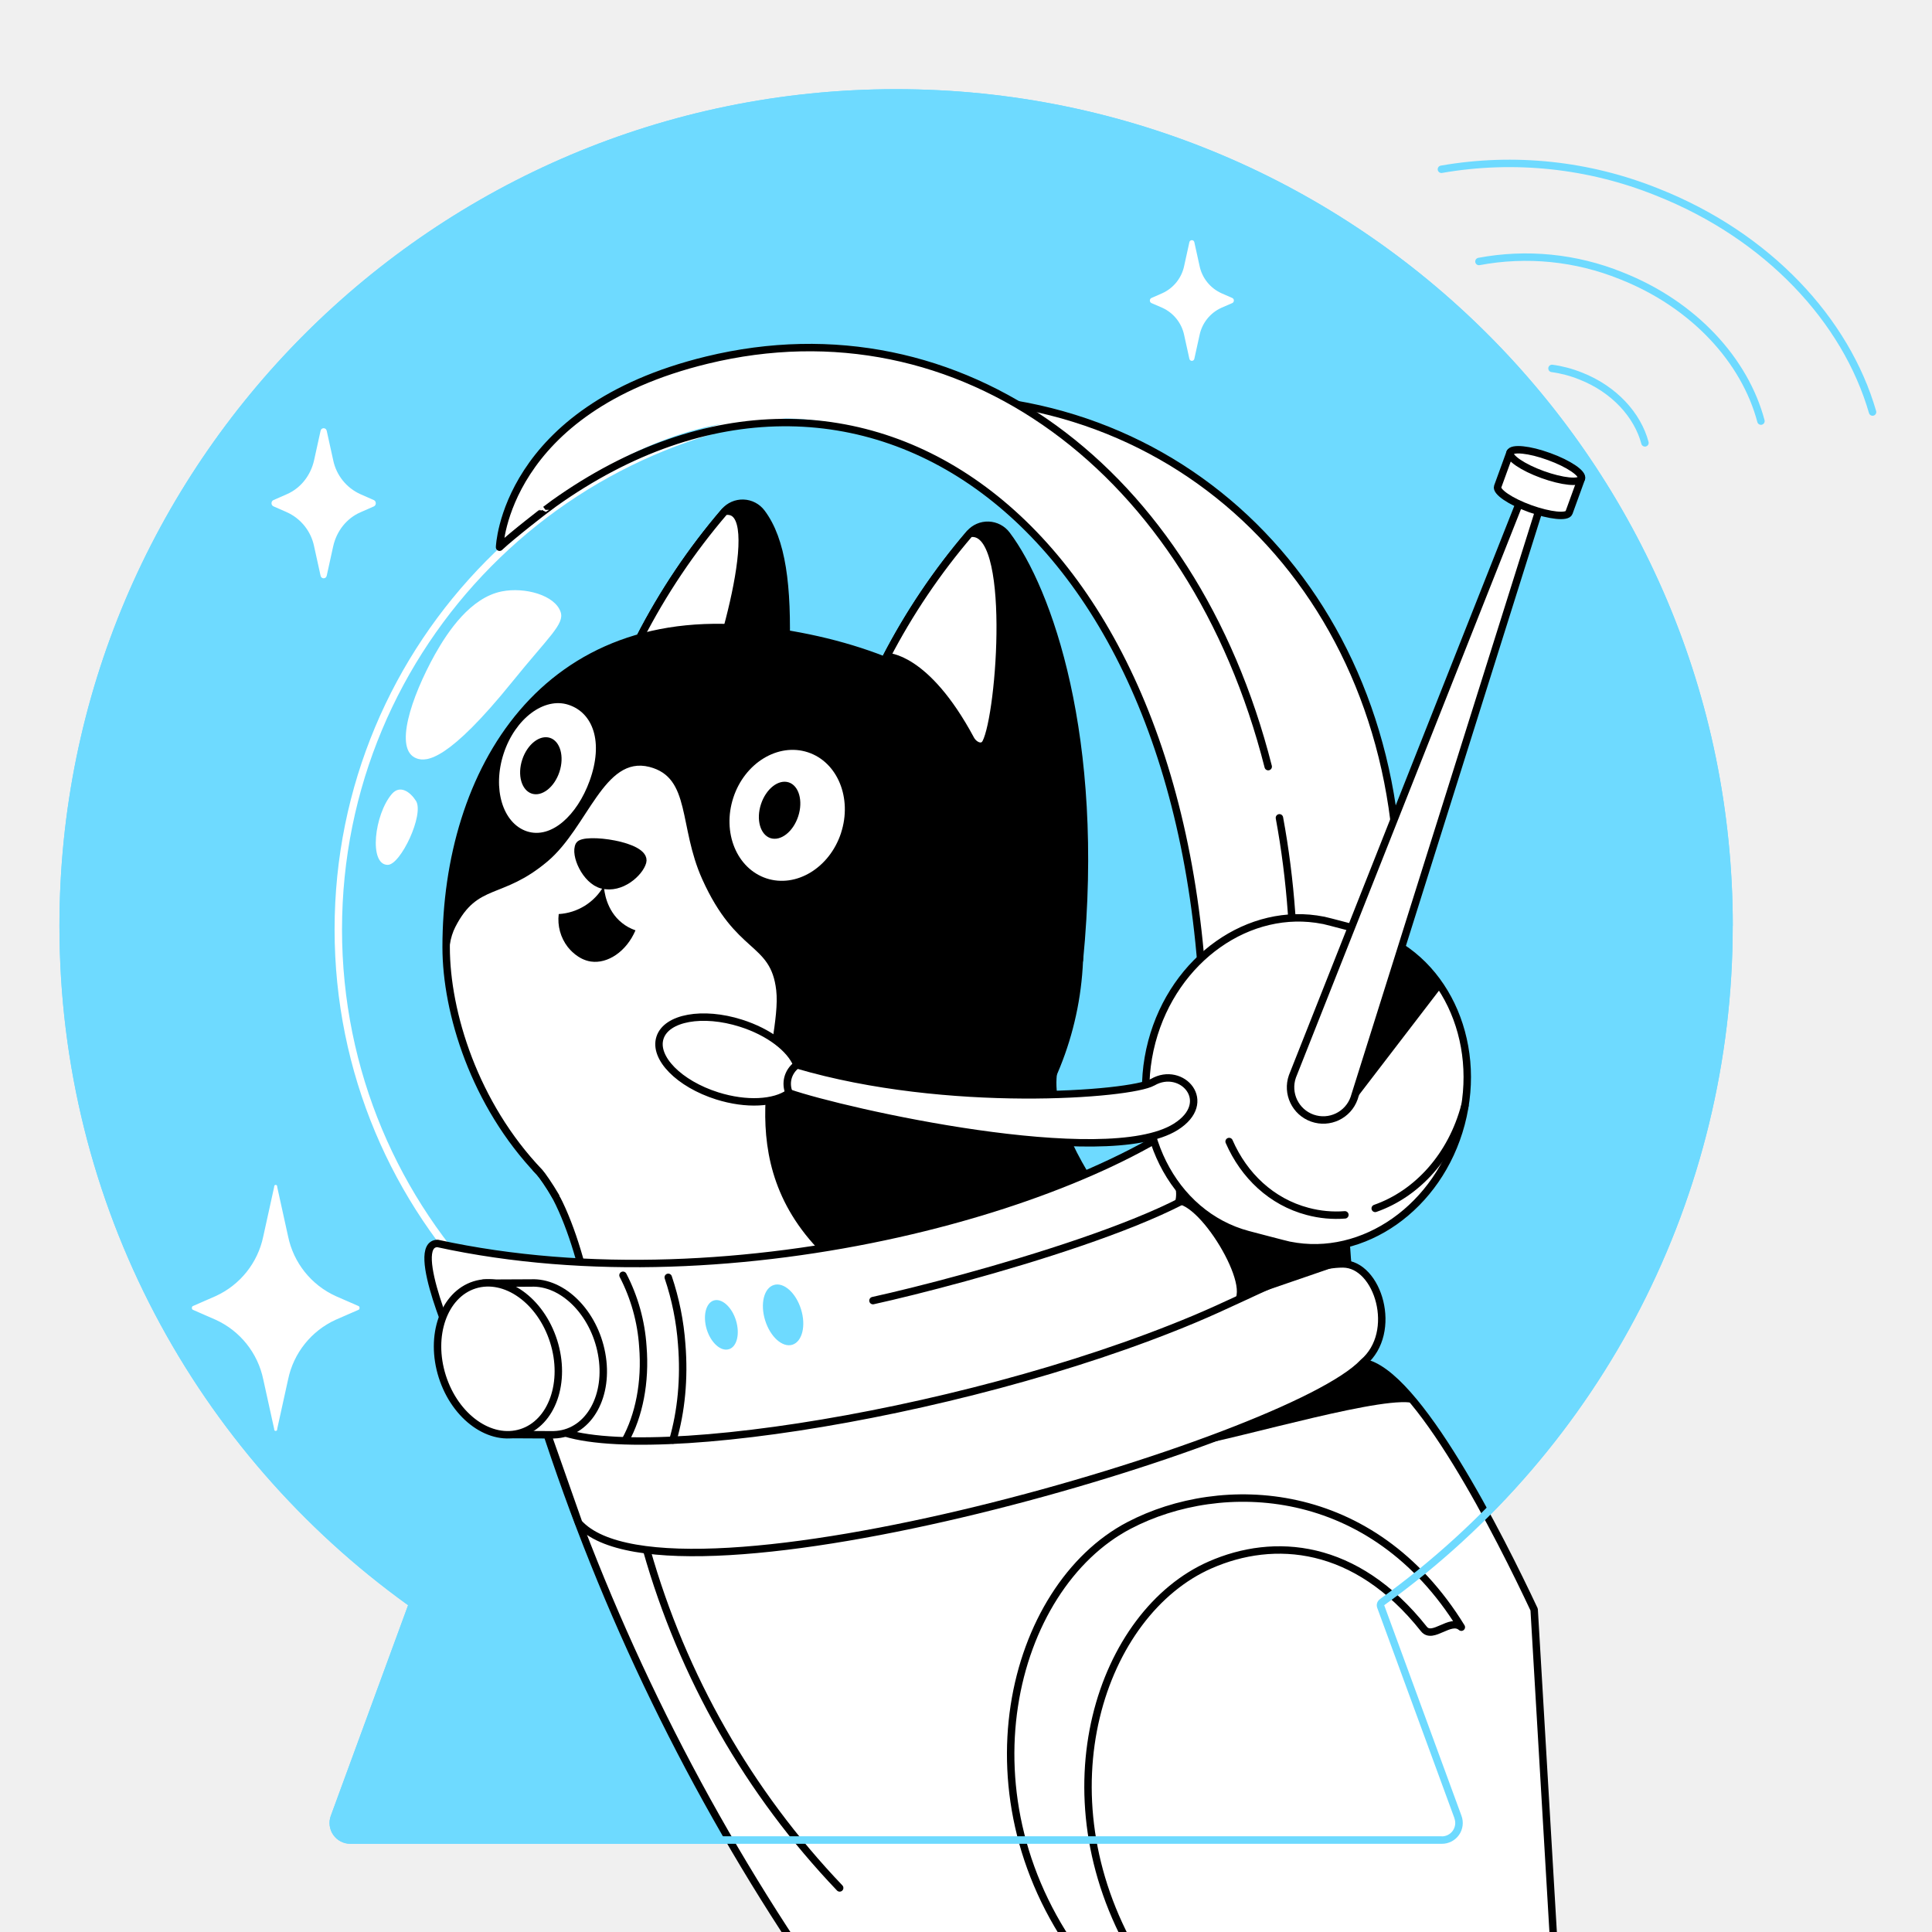
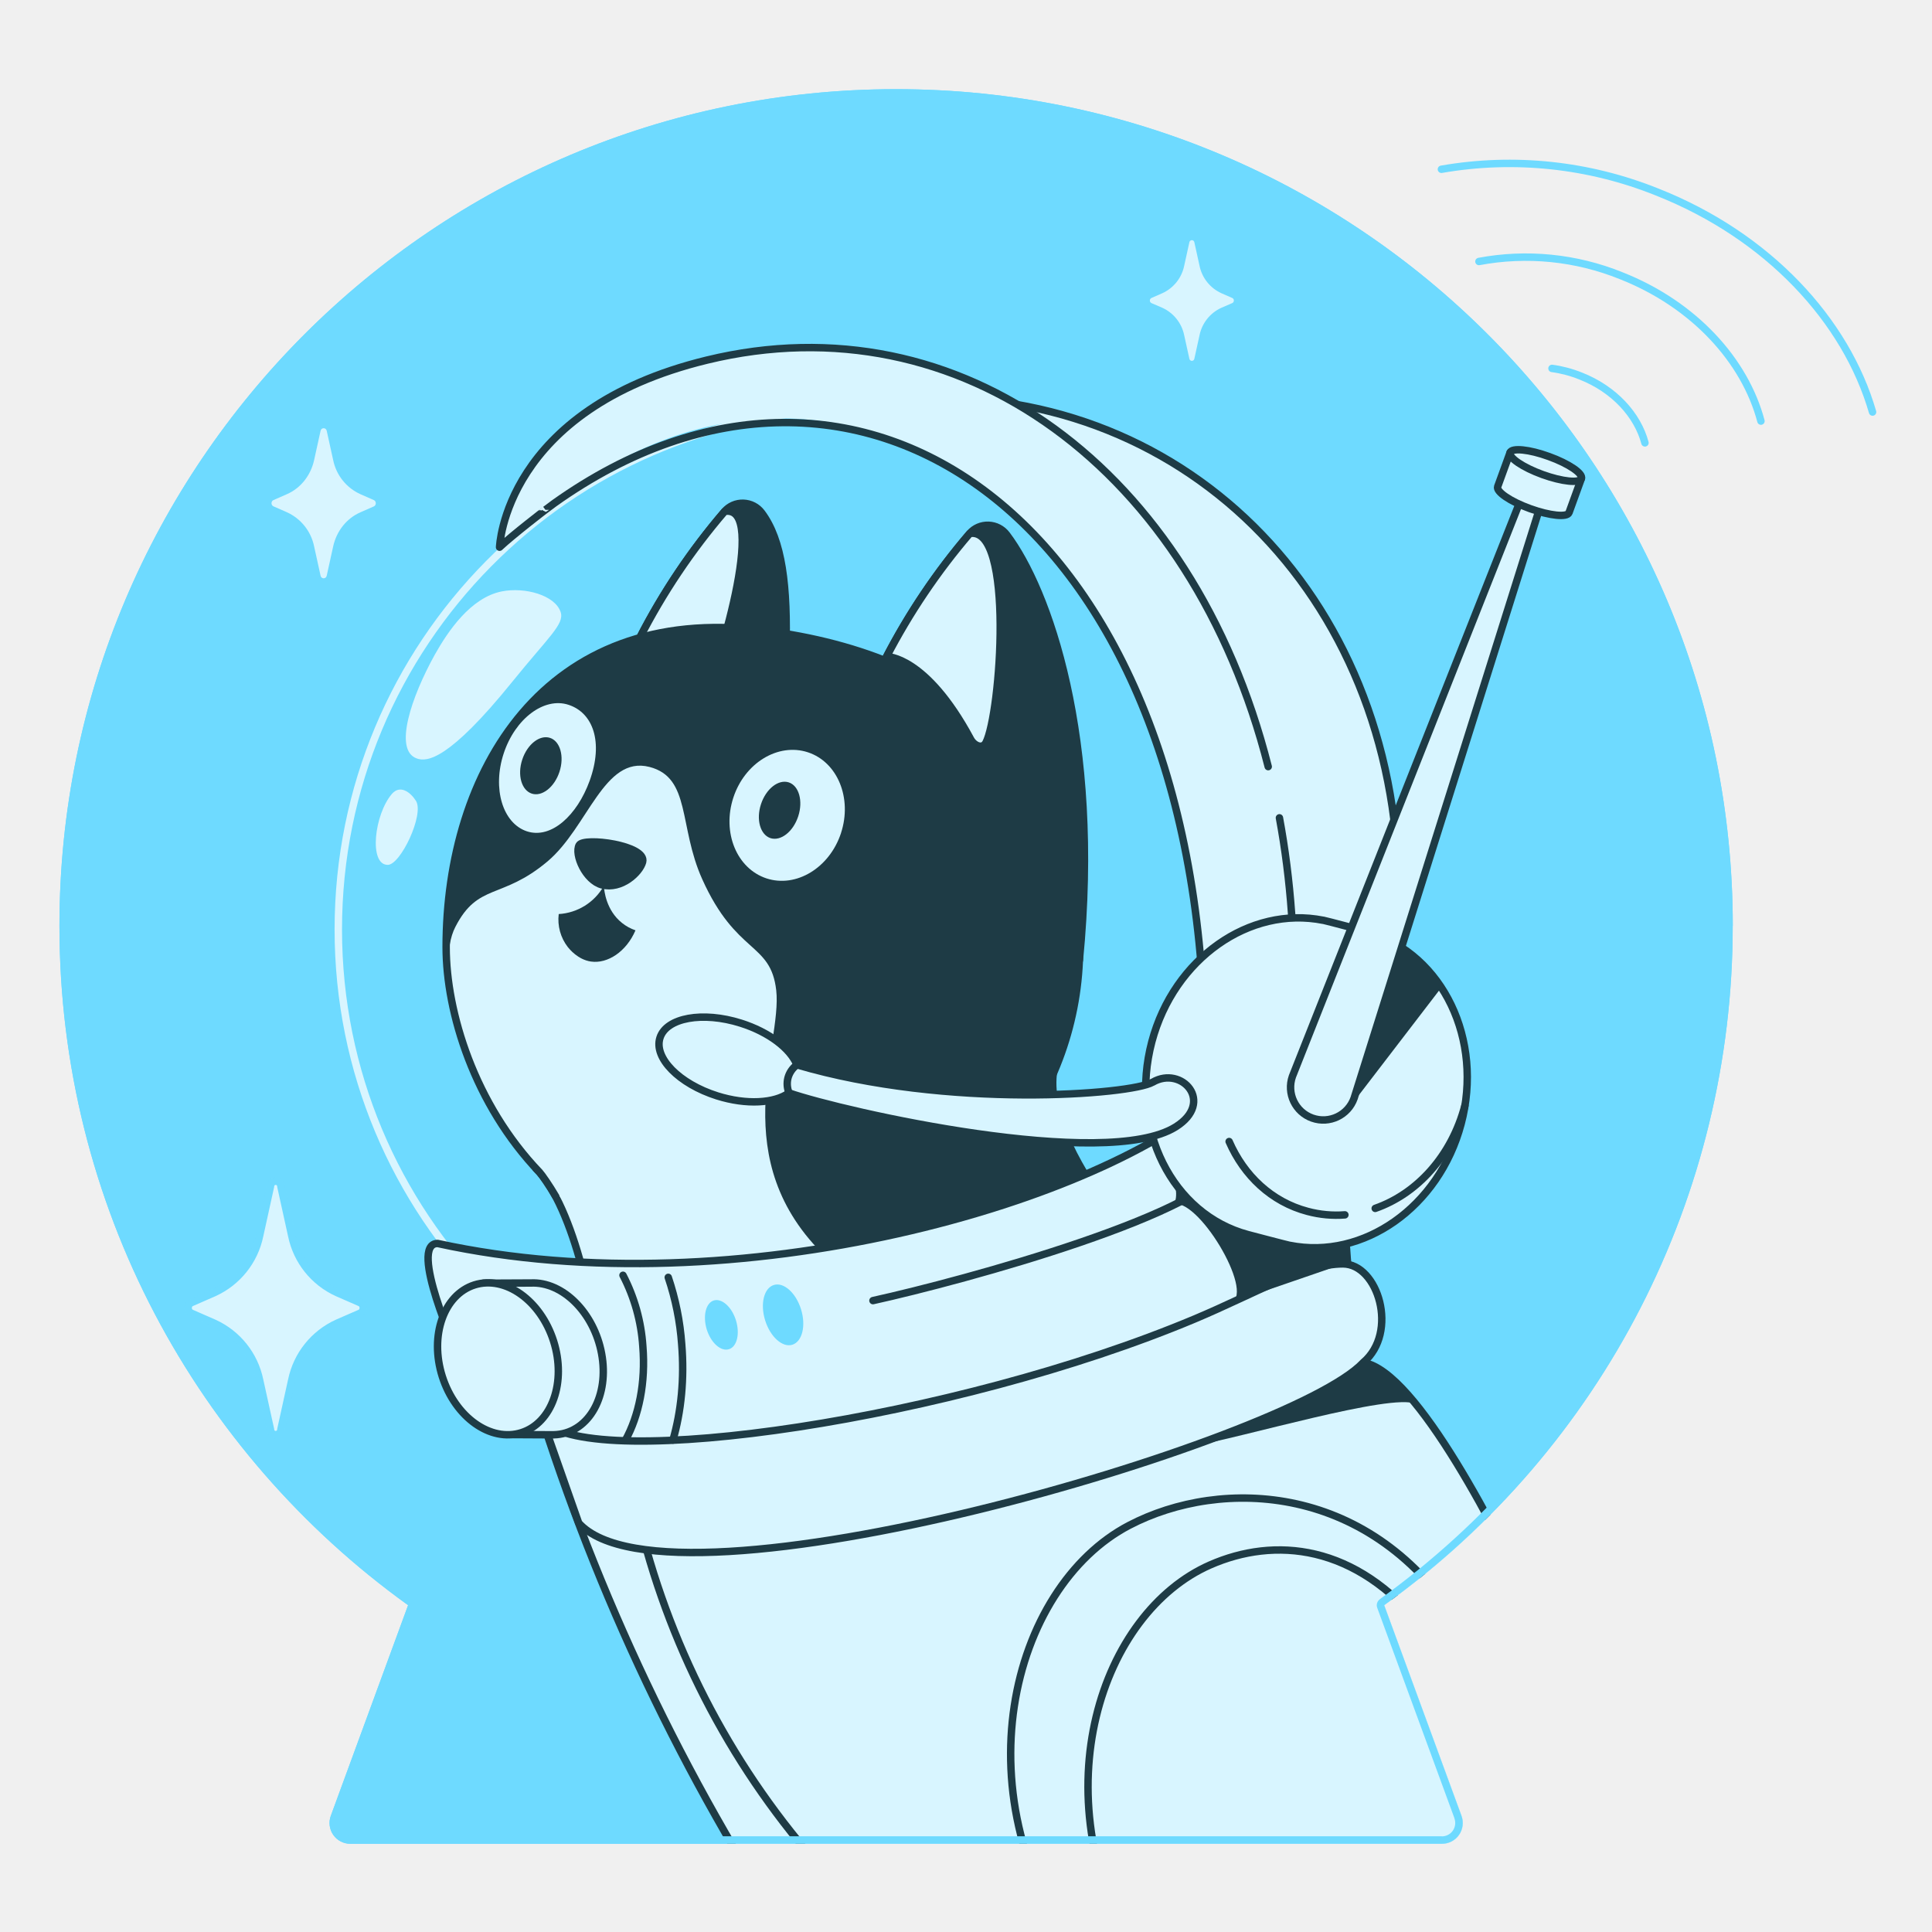
<svg xmlns="http://www.w3.org/2000/svg" width="260" height="260" viewBox="0 0 260 260" fill="none">
  <path d="M233.19 124.6c0-62.18-50.41-112.6-112.6-112.6C58.41 12 8 62.42 8 124.6c0 37.66 18.51 70.99 46.92 91.42l-10.4 28.34a2.8 2.8 0 0 0 2.62 3.77h146.9a2.8 2.8 0 0 0 2.64-3.77l-10.4-28.34a112.42 112.42 0 0 0 46.9-91.42Z" fill="#6EDAFF" />
-   <mask maskUnits="userSpaceOnUse" x="8" y="12" width="226" height="237">
+   <mask id="a" maskUnits="userSpaceOnUse" x="8" y="12" width="226" height="237">
    <path d="M233.19 124.6c0-62.18-50.41-112.6-112.6-112.6C58.41 12 8 62.42 8 124.6c0 37.66 18.51 70.99 46.92 91.42l-10.4 28.34a2.8 2.8 0 0 0 2.62 3.77h146.9a2.8 2.8 0 0 0 2.64-3.77l-10.4-28.34a112.42 112.42 0 0 0 46.9-91.42Z" fill="#45DFA7" />
  </mask>
  <g mask="url(#a)">
    <path d="m80.77 159.45-.87 4.33c4.56 4.66.67 14.98 0 17.94l82.21-4.9c-3.7-2.59-21.64-20.83-20.38-32.26l-60.96 14.9v0Z" fill="#000" stroke="#000" stroke-linecap="round" stroke-linejoin="round" />
    <path d="m118.56 179.4-7.33-10.17 2.47-7.33-6.4-8.93-26.53 6.48-8.65-2.2c5.24 5.06 8.44 21.5 7.78 24.46l38.66-2.3Z" fill="#fff" stroke="#000" stroke-linecap="round" stroke-linejoin="round" />
    <path d="m84.46 87.64 1.6-1.74a87.84 87.84 0 0 1 11.45-17.07 3.2 3.2 0 0 1 4.98.17c5.53 7.35 3.12 24.66.18 54.71-7.69-7.9-5.78-13.28-13.47-21.18l-4.74-14.89h0Z" fill="#000" stroke="#000" stroke-linecap="round" stroke-linejoin="round" />
    <path d="m86.07 85.9-.52.57a49.69 49.69 0 0 0 11.18 13.3c.75.64-2.81-4.2-2.35-5.07 2.02-3.81 9.17-26.98 3.14-25.87a87.14 87.14 0 0 0-11.45 17.06v.01Z" fill="#fff" stroke="#000" stroke-linecap="round" stroke-linejoin="round" />
    <path d="M145.3 127.46a42.63 42.63 0 0 1-42.63 42.63c-30.57 0-42.62-27.01-42.62-42.63 0-23.54 13.13-46.3 42.62-42.62 27.39 3.41 42.63 19.08 42.63 42.62Z" fill="#000" />
    <path d="M113.18 112.1c1.53-4.68-.46-9.55-4.46-10.86-4-1.31-8.5 1.42-10.03 6.1-1.54 4.7.46 9.55 4.46 10.87 4 1.31 8.49-1.42 10.03-6.1Z" fill="#fff" />
    <path d="M107.42 109.86c.68-2.07.1-4.12-1.27-4.57-1.39-.45-3.06.86-3.74 2.93-.68 2.07-.1 4.11 1.27 4.57 1.39.45 3.06-.86 3.74-2.93Z" fill="#000" />
    <path d="M79.35 105.08c-1.69 4.65-5.16 7.86-8.43 6.8-3.28-1.08-4.68-5.77-3.14-10.47 1.54-4.7 5.45-7.64 8.73-6.56 3.28 1.07 4.74 4.98 2.84 10.23Z" fill="#fff" />
    <path d="M75.29 103.87c.68-2.07.1-4.12-1.27-4.57-1.39-.45-3.06.86-3.74 2.93-.68 2.07-.1 4.11 1.28 4.57 1.38.45 3.05-.86 3.73-2.93Z" fill="#000" />
    <path d="M104.46 133.26c-.75-6.52-5.36-4.72-9.96-14.95-3.2-7.12-1.5-13.66-7.1-15.1-6.12-1.57-8.26 8.1-13.7 12.7-6.18 5.21-9.37 2.85-12.43 8.85-2.76 5.39 1.16 17.52 6.69 27.2 1.47 2.2 3.17 4.31 5.1 6.27 2.02 2.05 3.68 5.27 6.22 6.9.7.44 2.97.94 3.71 1.34 5.64 3.11 11.53 3.62 19.68 3.62 2.94 0 5.8-.3 8.56-.86-13.8-13.14-5.92-28.56-6.77-35.97Z" fill="#fff" />
    <path d="M77.94 113.74c-.67 1.25.87 4.76 3.07 5.34 2.6.67 5.08-1.65 5.47-3.08.61-2.26-7.95-3.38-8.54-2.26v0Z" fill="#000" stroke="#000" stroke-linecap="round" stroke-linejoin="round" />
    <path d="M81.26 119.22a7.47 7.47 0 0 1-6.07 3.79 6.07 6.07 0 0 0 1.22 4.44c.23.28 1.36 1.69 3.11 1.95 2.25.33 4.78-1.34 6-4.2a5.99 5.99 0 0 1-1.82-1c-2.13-1.7-2.4-4.33-2.43-4.98Z" fill="#000" />
    <path d="M74.78 161c-.81-1.4-1.9-2.96-2.17-3.24-8.76-9.15-12.57-21.52-12.57-30.3 0-23.54 13.14-46.3 42.63-42.62 27.38 3.41 42.62 19.08 42.62 42.62a42.64 42.64 0 0 1-33.14 41.57" stroke="#000" stroke-linecap="round" stroke-linejoin="round" />
    <path d="m117.45 90.6 1.6-1.74a87.83 87.83 0 0 1 11.45-17.07 3.2 3.2 0 0 1 4.98.18c5.53 7.34 12.72 27.19 9.78 57.25l-23.06-23.73-4.75-14.88Z" fill="#000" stroke="#000" stroke-linecap="round" stroke-linejoin="round" />
    <path d="M119.32 88.36s5.26-.13 11.3 11.11c.47.88 1.58 1.36 2.05.49 2.01-3.82 3.87-29.27-2.17-28.16a87.23 87.23 0 0 0-11.18 16.56Z" fill="#fff" stroke="#000" stroke-linecap="round" stroke-linejoin="round" />
    <path d="M114.69 195.08a70 70 0 1 0 0-139.99 70 70 0 0 0 0 139.99Z" stroke="#fff" stroke-linecap="round" stroke-linejoin="round" />
    <path d="M183.46 183.37c-.85-.13-.84-3.97-1-4.83a105.62 105.62 0 0 1 .23-36.87c1.3-5.32 4.16-5.12 4.86-10.8 5.15-41.44-20.19-73.9-55.85-77.11 24.9 3.68 32.46 83.42 32.66 93.33-15.9 14.72-65.13 29.06-105.47 20.25-4 0 2.65 14.75 2.65 14.75l11.52 9.18a287.65 287.65 0 0 0 35.26 72.58l101.18 4.4-3.04-51.64c-4.53-9.64-15.79-32.12-23-33.24h0Z" fill="#fff" stroke="#000" stroke-linecap="round" stroke-linejoin="round" />
    <path d="M190.53 188.94c-2.53-3.1-4.97-5.24-7.07-5.57-.78-.13-.83-3.4-.96-4.57l-22.1 15.82c6.75-1.14 26.86-7.18 30.13-5.69v.01Z" fill="#000" />
    <path d="M152.75 263.14c-12.8-21.93-4.54-46.11 10.11-52.54 8.59-3.77 19.6-2.94 28.76 8.62 1.18 1.48 3.57-1.53 5.04-.24-11.98-19.48-32.27-20.2-44.71-13.7-15.92 8.32-23.28 36.77-6 59.1l6.8-1.24v0Z" fill="#fff" stroke="#000" stroke-linecap="round" stroke-linejoin="round" />
    <path d="M113 254.07a108.85 108.85 0 0 1-25.98-45.5" stroke="#000" stroke-linecap="round" stroke-linejoin="round" />
    <path d="M180.72 170.09c-5.2 0-11.83 4-19.92 7.4-32.26 13.55-80.77 20.66-87.74 13.77l4.82 13.7c12.21 13.53 95.67-11 105.58-21.6 4.8-4.07 2-13.27-2.74-13.27Z" fill="#fff" stroke="#000" stroke-linecap="round" stroke-linejoin="round" />
    <path d="m162.11 139.42-.92 1c3.2-1.27 9.66-2.53 12.87-3.8C176.1 76.6 137.8 38.1 95.14 48.47c-27.31 6.63-27.91 25.18-27.91 25.18 1.76-1.65 7.35-5.93 7.36-5.92 38.45-30.41 86.24 2 87.52 71.7Z" fill="#fff" />
    <path d="M170.67 103.17c-10.18-40.12-41.47-62.99-75.53-54.71-27.31 6.63-27.91 25.18-27.91 25.18 1.76-1.65 6.17-5.04 6.17-5.03l1.18-.88c40.84-29.07 86.25 2 87.53 71.7l-.92.99c3.2-1.27 9.66-2.52 12.87-3.79.32-9.42-.35-18.31-1.88-26.57" stroke="#000" stroke-linecap="round" stroke-linejoin="round" />
    <path d="M67.52 79.59c-4.19.84-7.23 5.35-9 8.5-3.19 5.75-5.56 12.82-2.46 13.97 1.38.52 4.33.27 12.88-10.31 4.88-6.04 7.05-7.76 6.51-9.38-.75-2.27-4.81-3.4-7.93-2.78ZM55.98 107.78c-.76-1.2-2.13-2.2-3.23-.95-2.38 2.76-3.15 9.56-.57 9.56 1.74 0 4.94-6.81 3.8-8.61ZM43.97 57.98l.87 3.95a6.45 6.45 0 0 0 3.65 4.57l1.82.8c.35.15.35.7 0 .85l-1.82.8c-1.83.8-3.19 2.5-3.65 4.57l-.87 3.95a.42.42 0 0 1-.83 0l-.87-3.95a6.45 6.45 0 0 0-3.65-4.58l-1.82-.8c-.35-.15-.35-.69 0-.84l1.82-.8c1.83-.8 3.19-2.5 3.65-4.57l.87-3.95c.1-.47.73-.47.83 0ZM160.73 32.6l.7 3.18a5.2 5.2 0 0 0 2.94 3.68l1.46.64c.29.12.29.56 0 .69l-1.46.63a5.2 5.2 0 0 0-2.94 3.68l-.7 3.18a.34.34 0 0 1-.67 0l-.7-3.18a5.2 5.2 0 0 0-2.94-3.68l-1.46-.63c-.29-.13-.29-.56 0-.69l1.46-.64a5.2 5.2 0 0 0 2.94-3.68l.7-3.18a.34.34 0 0 1 .67 0Z" fill="#fff" />
    <path d="m37.8 159.66 1.46 6.63a10.84 10.84 0 0 0 6.13 7.68l3.05 1.33c.6.26.6 1.17 0 1.43l-3.05 1.33a10.85 10.85 0 0 0-6.13 7.68l-1.46 6.63a.7.7 0 0 1-1.4 0l-1.46-6.63a10.84 10.84 0 0 0-6.13-7.68l-3.04-1.33c-.6-.26-.6-1.17 0-1.43l3.04-1.33a10.85 10.85 0 0 0 6.13-7.68l1.46-6.63a.7.7 0 0 1 1.4 0Z" fill="#fff" stroke="#6EDAFF" stroke-linecap="round" stroke-linejoin="round" />
    <path d="M98.1 181.57c1.08-.33 1.5-2.07.94-3.89-.56-1.8-1.9-3-2.98-2.67-1.08.34-1.5 2.08-.95 3.9.56 1.8 1.9 3 2.98 2.66ZM106.63 180.97c1.33-.42 1.86-2.55 1.17-4.77-.69-2.22-2.33-3.69-3.66-3.27-1.33.4-1.86 2.54-1.17 4.76.69 2.22 2.33 3.69 3.66 3.28Z" fill="#6EDAFF" />
    <path d="M83.84 171.62a24.23 24.23 0 0 1 2.67 9.56c.4 4.87-.53 9.35-2.35 12.65M89.93 171.9a36.3 36.3 0 0 1 1.81 9c.38 4.65-.07 9.05-1.18 12.9M117.48 175.03c12.03-2.65 46.15-11.9 48.25-18.94" stroke="#000" stroke-linecap="round" stroke-linejoin="round" />
    <path d="M80.96 182.16c-1.02-5.52-5.24-9.7-9.51-9.5l-6.4.03.78 4.12a11.52 11.52 0 0 0-.67 6.78 13.3 13.3 0 0 0 3.16 6.49l.56 2.98 5.56.03.51-.03c4.37-.4 7.06-5.28 6.01-10.9v0Z" fill="#fff" stroke="#000" stroke-linecap="round" stroke-linejoin="round" />
    <path d="M70.17 192.8c4.13-1.31 6.07-6.83 4.33-12.31-1.75-5.5-6.51-8.88-10.65-7.57-4.13 1.32-6.07 6.83-4.33 12.32 1.75 5.5 6.51 8.88 10.65 7.56Z" fill="#fff" stroke="#000" stroke-linecap="round" stroke-linejoin="round" />
    <path d="M165.73 175.3c2.27-.85 12.73-4.36 15-5.21 2.23-1.26-3.4-11.52-5.26-14.63l-7.74-7.13-12.49 5.05c1.8.58 4.12 8.22 2.48 8.7 3.35-1.27 11.13 11.77 8.01 13.21Z" fill="#000" />
    <path d="m184.34 125.48-.13-.03c-.18-.06-5.75-1.54-6.1-1.6h-.03c-9.92-1.98-20.09 5.13-23.07 16.34-3.08 11.62 2.72 23.24 12.95 25.96 0 0 5.23 1.38 5.58 1.44h.02c9.9 1.98 20.09-5.13 23.07-16.34 3.02-11.36-2.47-22.72-12.3-25.76v0Z" fill="#fff" stroke="#000" stroke-linecap="round" stroke-linejoin="round" />
    <path d="M185.07 162.62c5.64-1.97 10.28-7.05 12.07-13.83M165.41 153.62c2 4.59 5.71 8.12 10.55 9.4 1.68.45 3.36.6 5.03.47" stroke="#000" stroke-linecap="round" stroke-linejoin="round" />
    <path d="m184.74 125.62-6.47 21.51 3.33 1.9 12.37-16.13a17.86 17.86 0 0 0-9.23-7.28Z" fill="#000" />
    <path d="m208.8 63.3-26.57 84.49a4.4 4.4 0 1 1-8.3-2.94l32.6-82.34c.56-1.39 2.72-.71 2.28.8v0Z" fill="#fff" stroke="#000" stroke-linecap="round" stroke-linejoin="round" />
    <path d="m203.22 60.9-1.67 4.59c-.24.67 1.7 2 4.36 2.96s5 1.2 5.24.54l1.67-4.6-9.6-3.49Z" fill="#fff" stroke="#000" stroke-linecap="round" stroke-linejoin="round" />
    <path d="M212.82 64.4c.25-.67-1.7-2-4.36-2.96-2.65-.97-5-1.2-5.24-.54-.24.67 1.71 2 4.36 2.96 2.65.96 5 1.2 5.24.54Z" fill="#fff" stroke="#000" stroke-linecap="round" stroke-linejoin="round" />
    <path d="M107.25 143.3c20.27 5.97 44.36 4.07 47.86 2.35 4.2-2.08 8.4 2.69 3.1 6.01-9.42 5.92-44.6-2-52.03-4.56-5.79-2-6.16-5.91 1.07-3.79Z" fill="#fff" />
    <path d="M107.4 145.49c.85-2.71-2.62-6.21-7.75-7.81-5.14-1.6-9.99-.7-10.83 2-.85 2.72 2.62 6.22 7.76 7.82 5.13 1.6 9.98.7 10.83-2.01Z" fill="#fff" />
    <path d="M155.11 145.64c-2.89 1.68-27.6 3.63-47.86-2.34-.88-2.18-3.75-4.41-7.56-5.61-5.12-1.62-10-.74-10.87 1.96-.88 2.7 2.57 6.21 7.7 7.83 3.94 1.24 7.72 1 9.66-.4 7.44 2.58 42.6 10.49 52.04 4.57 5.3-3.32.81-8.29-3.1-6.01h0Z" stroke="#000" stroke-linecap="round" stroke-linejoin="round" />
    <path d="M106.19 147.09a3.2 3.2 0 0 1-.16-1.99 3.2 3.2 0 0 1 1.22-1.8" stroke="#000" stroke-linecap="round" stroke-linejoin="round" />
  </g>
  <path d="M221.37 59.6c-.99-3.74-4.14-7.23-8.66-9-1.27-.51-2.57-.85-3.85-1.02M236.98 56.67c-2.15-8.13-9-15.7-18.82-19.57a34.2 34.2 0 0 0-19.13-1.91" stroke="#6EDAFF" stroke-linecap="round" stroke-linejoin="round" />
  <path d="M252 55.45c-3.56-12.32-14.05-23.7-28.97-29.6a53.26 53.26 0 0 0-29.05-3.07" stroke="#6EDAFF" stroke-linecap="round" stroke-linejoin="round" />
  <mask id="b" fill="#fff">
    <path d="M233.19 124.6c0-62.18-50.41-112.6-112.6-112.6C58.41 12 8 62.42 8 124.6c0 37.66 18.51 70.99 46.92 91.42l-10.4 28.34a2.8 2.8 0 0 0 2.62 3.77h146.9a2.8 2.8 0 0 0 2.64-3.77l-10.4-28.34a112.42 112.42 0 0 0 46.9-91.42Z" />
  </mask>
  <path d="m54.92 216.02.93.35a1 1 0 0 0-.35-1.16l-.58.81Zm-10.4 28.34.94.35-.94-.35Zm152.16 0 .93-.34-.94.34Zm-10.4-28.34-.59-.8a1 1 0 0 0-.35 1.15l.94-.35Zm47.9-91.42C234.19 61.86 183.34 11 120.6 11v2c61.64 0 111.6 49.97 111.6 111.6h2ZM120.6 11C57.87 11 7 61.86 7 124.6h2C9 62.97 58.96 13 120.6 13v-2ZM7 124.6c0 38 18.68 71.62 47.33 92.24l1.17-1.63A111.41 111.41 0 0 1 9 124.6H7Zm46.98 91.08-10.4 28.34 1.88.69 10.4-28.34-1.88-.7Zm-10.4 28.34a3.8 3.8 0 0 0 3.56 5.1v-2a1.8 1.8 0 0 1-1.68-2.41l-1.88-.7Zm3.56 5.1h146.9v-2H47.14v2Zm146.9 0a3.8 3.8 0 0 0 3.57-5.1l-1.88.69a1.8 1.8 0 0 1-1.69 2.42v2Zm3.57-5.1-10.4-28.34-1.87.69 10.4 28.34 1.87-.69Zm-10.75-27.19a113.42 113.42 0 0 0 47.33-92.23h-2c0 37.33-18.35 70.35-46.5 90.61l1.17 1.63Z" fill="#6EDAFF" mask="url(#b)" />
</svg>
